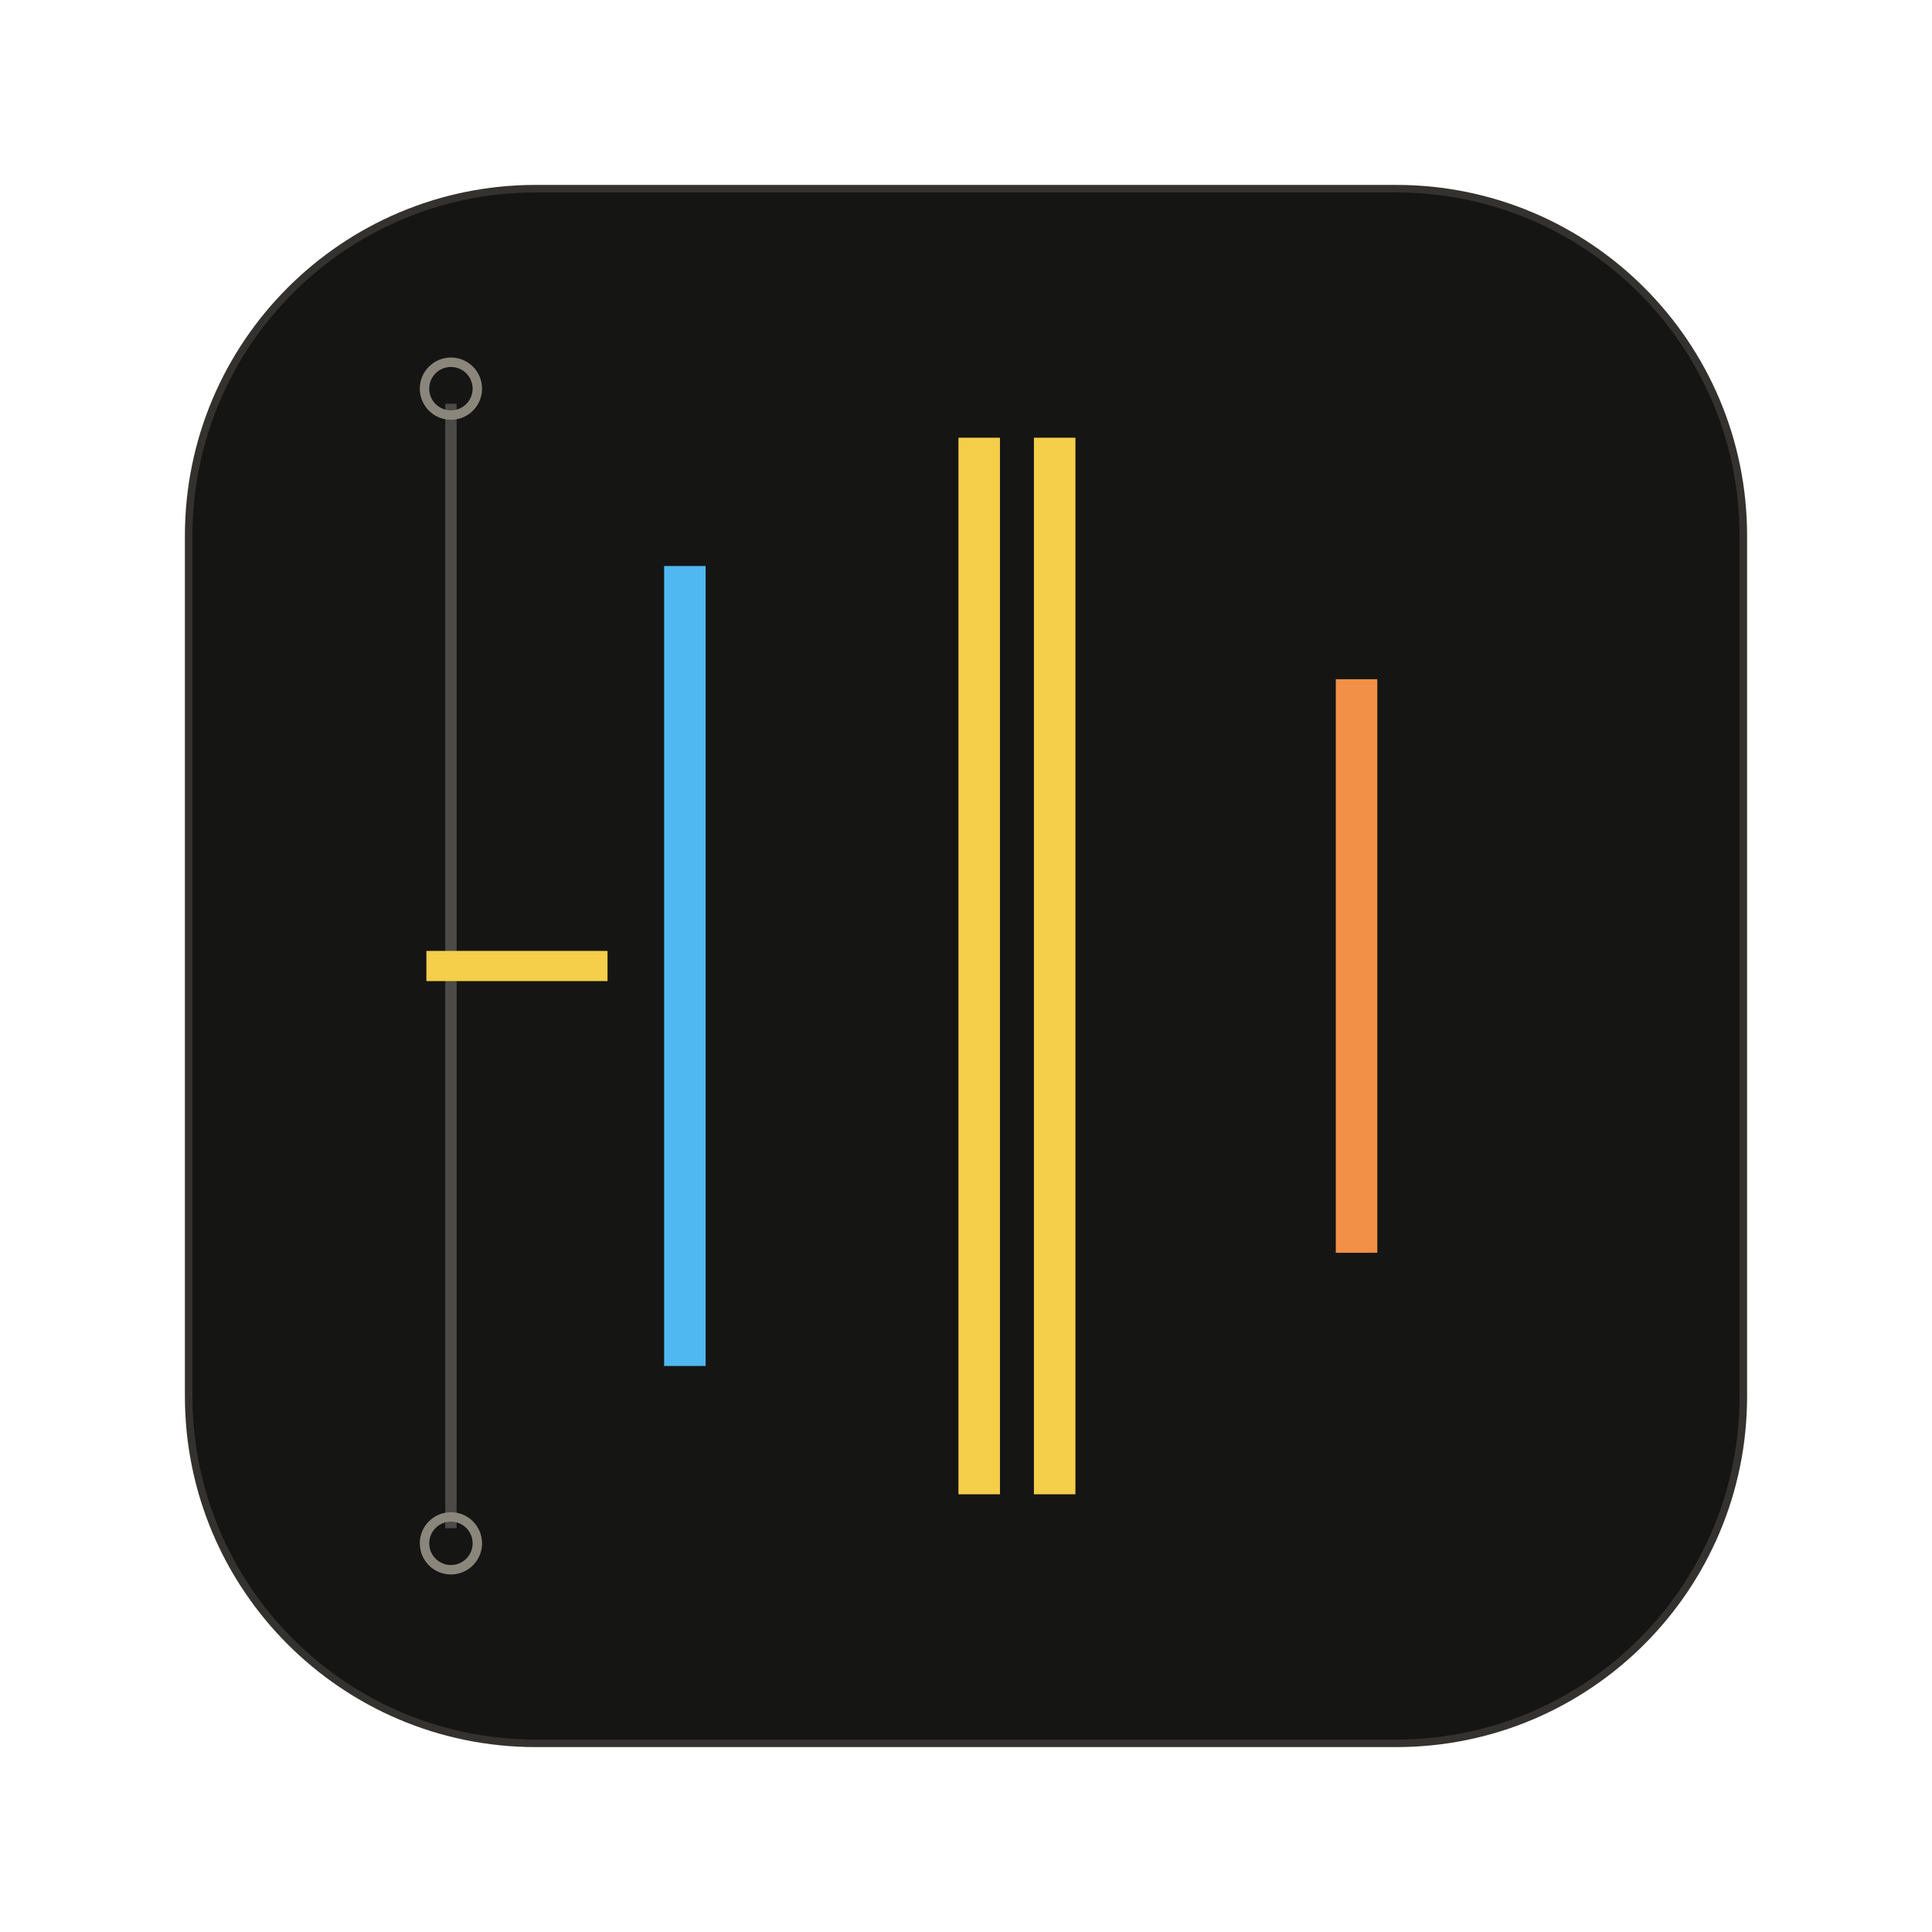
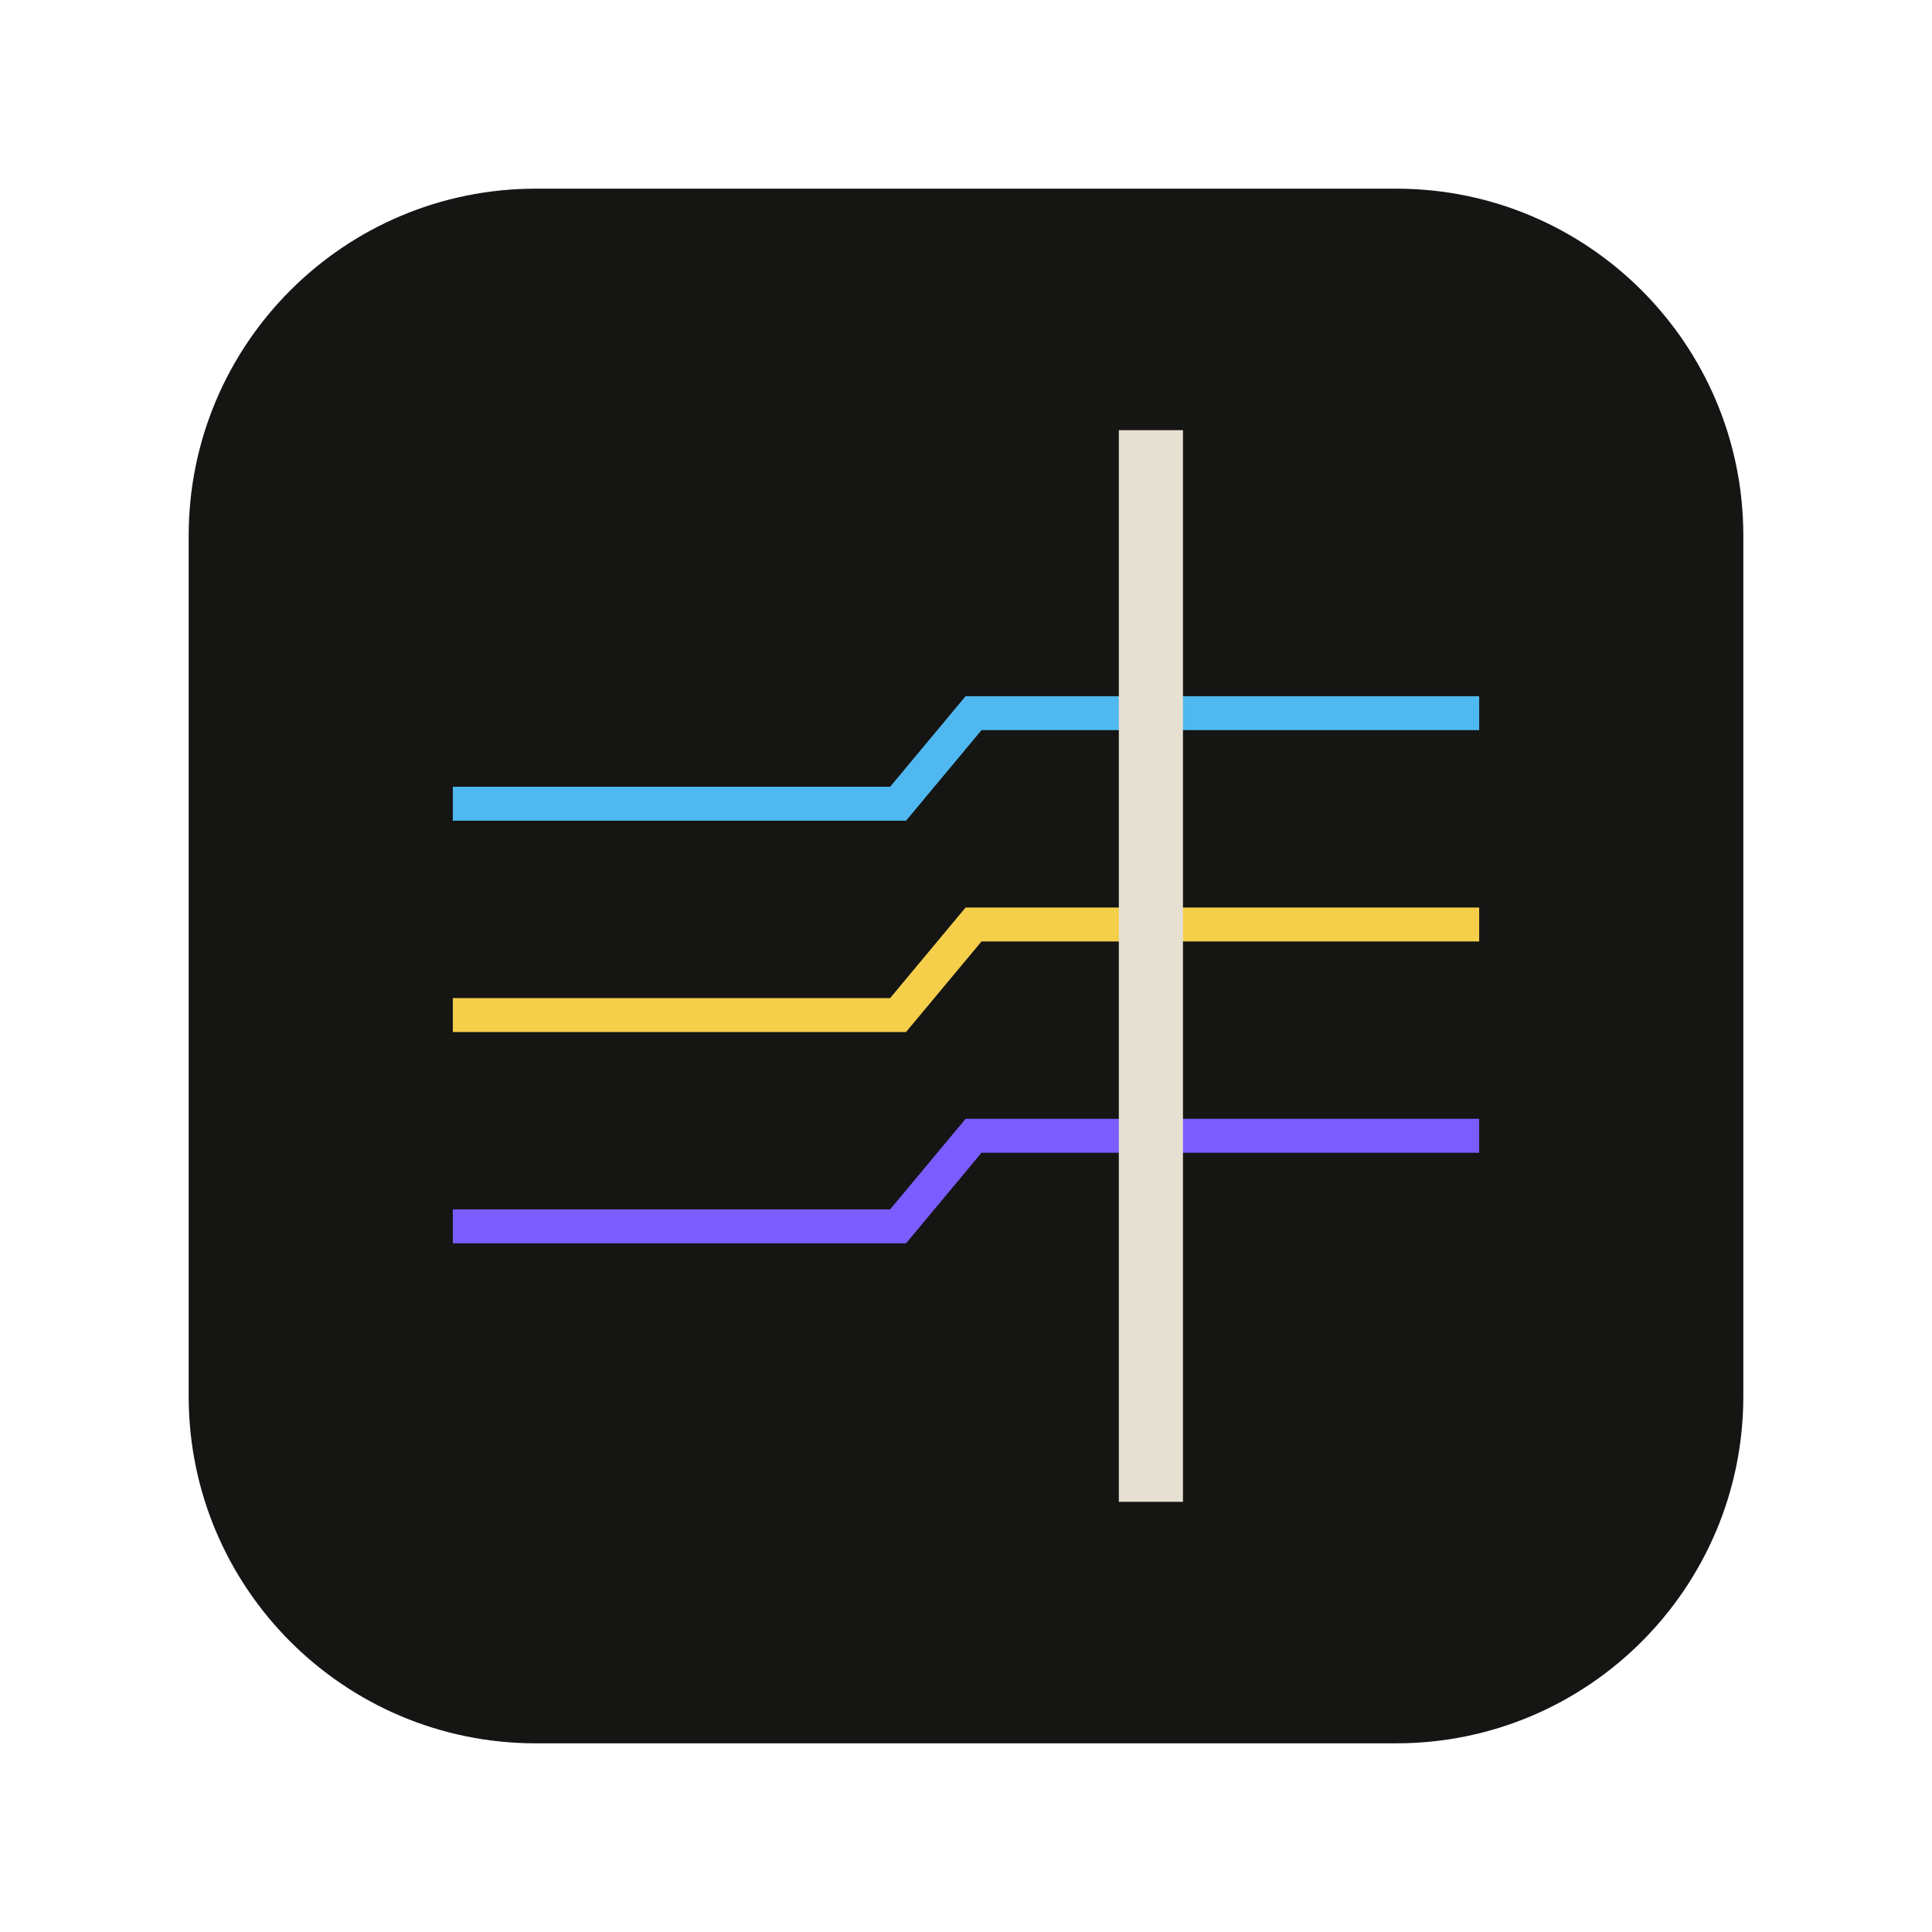
<svg xmlns="http://www.w3.org/2000/svg" width="1024" height="1024" viewBox="0 0 1024 1024">
  <rect x="100" y="100" width="824" height="824" rx="184" fill="#151514" />
-   <rect x="100" y="100" width="824" height="824" rx="184" fill="none" stroke="#33322F" stroke-width="4" />
-   <rect x="236" y="214" width="6" height="596" fill="#4B4A46" />
-   <circle cx="239" cy="206" r="14" fill="none" stroke="#8B867B" stroke-width="5" />
-   <circle cx="239" cy="818" r="14" fill="none" stroke="#8B867B" stroke-width="5" />
-   <rect x="352" y="300" width="22" height="424" fill="#4FB8F0" />
-   <rect x="708" y="360" width="22" height="304" fill="#F39047" />
-   <rect x="508" y="232" width="22" height="560" fill="#F5CE4A" />
-   <rect x="548" y="232" width="22" height="560" fill="#F5CE4A" />
-   <rect x="226" y="504" width="96" height="16" fill="#F5CE4A" />
+   <g fill="none" stroke-width="18" stroke-linejoin="miter">
+     <path d="M240 426H476L516 378H784" stroke="#4FB8F0" />
+     <path d="M240 538H476L516 490H784" stroke="#F5CE4A" />
+     <path d="M240 650H476L516 602H784" stroke="#7A5CFF" />
+   </g>
+   <path d="M610 228V796" fill="none" stroke="#E6E0D2" stroke-width="34" />
</svg>
